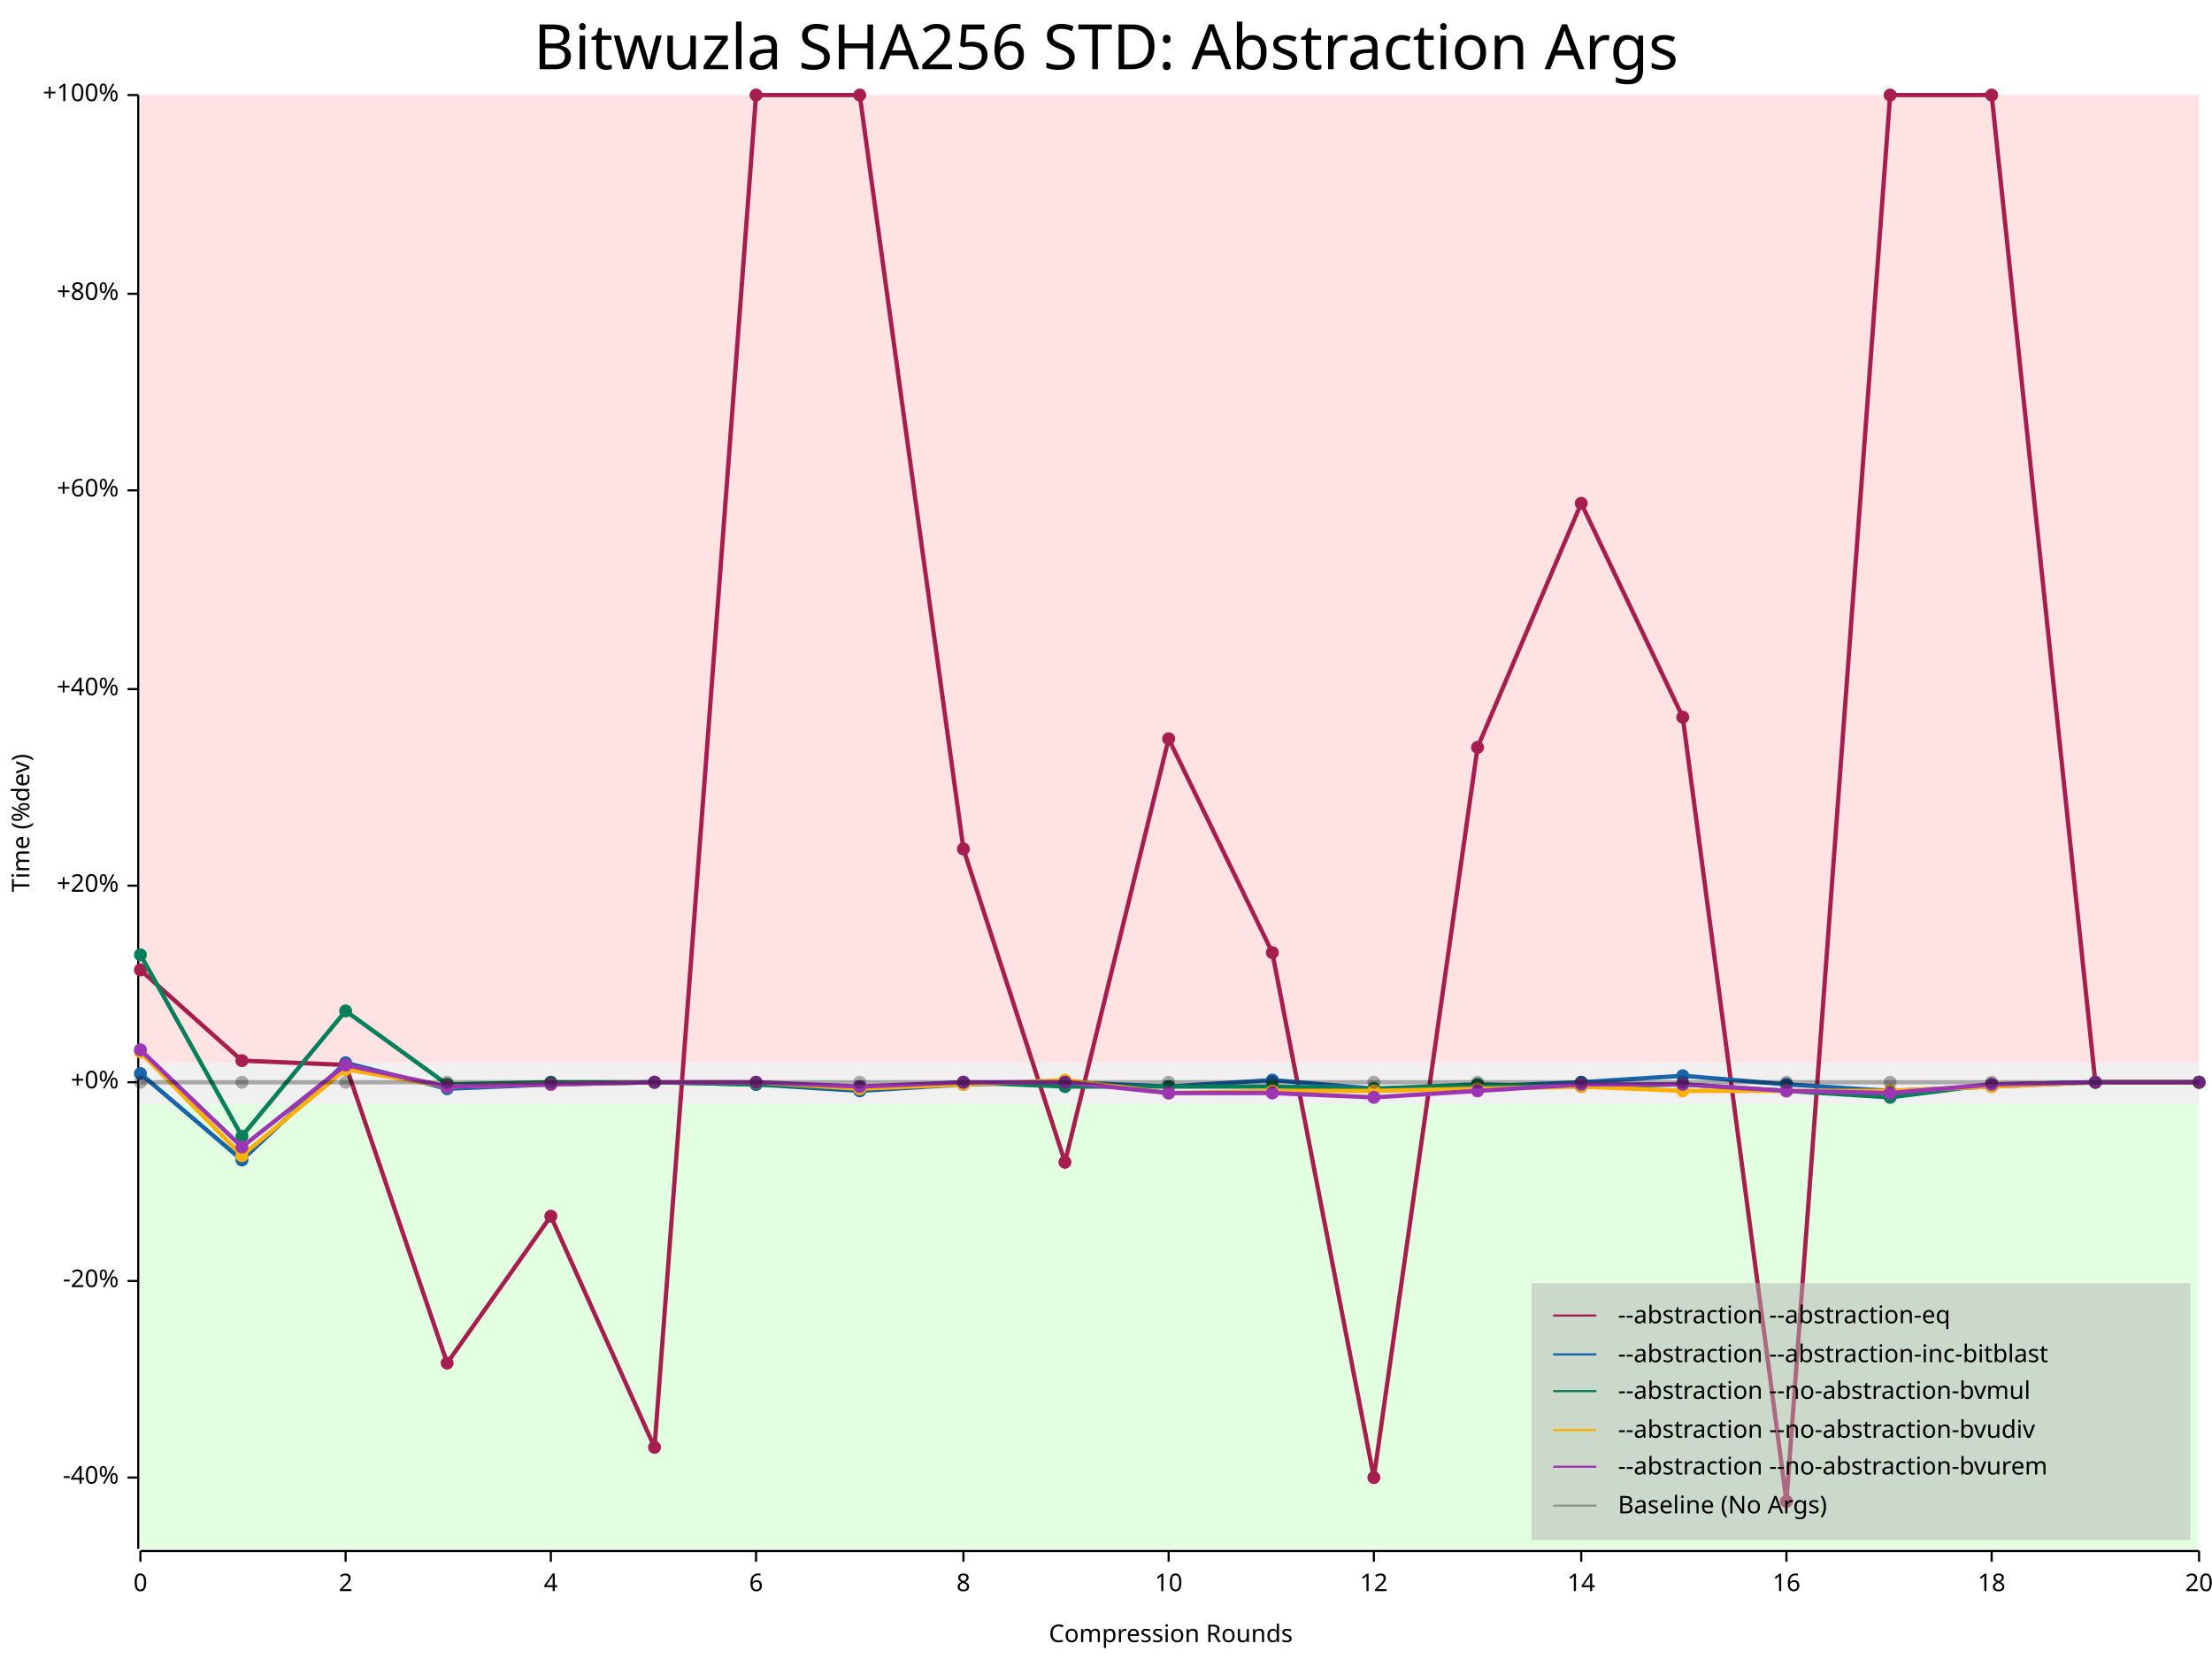
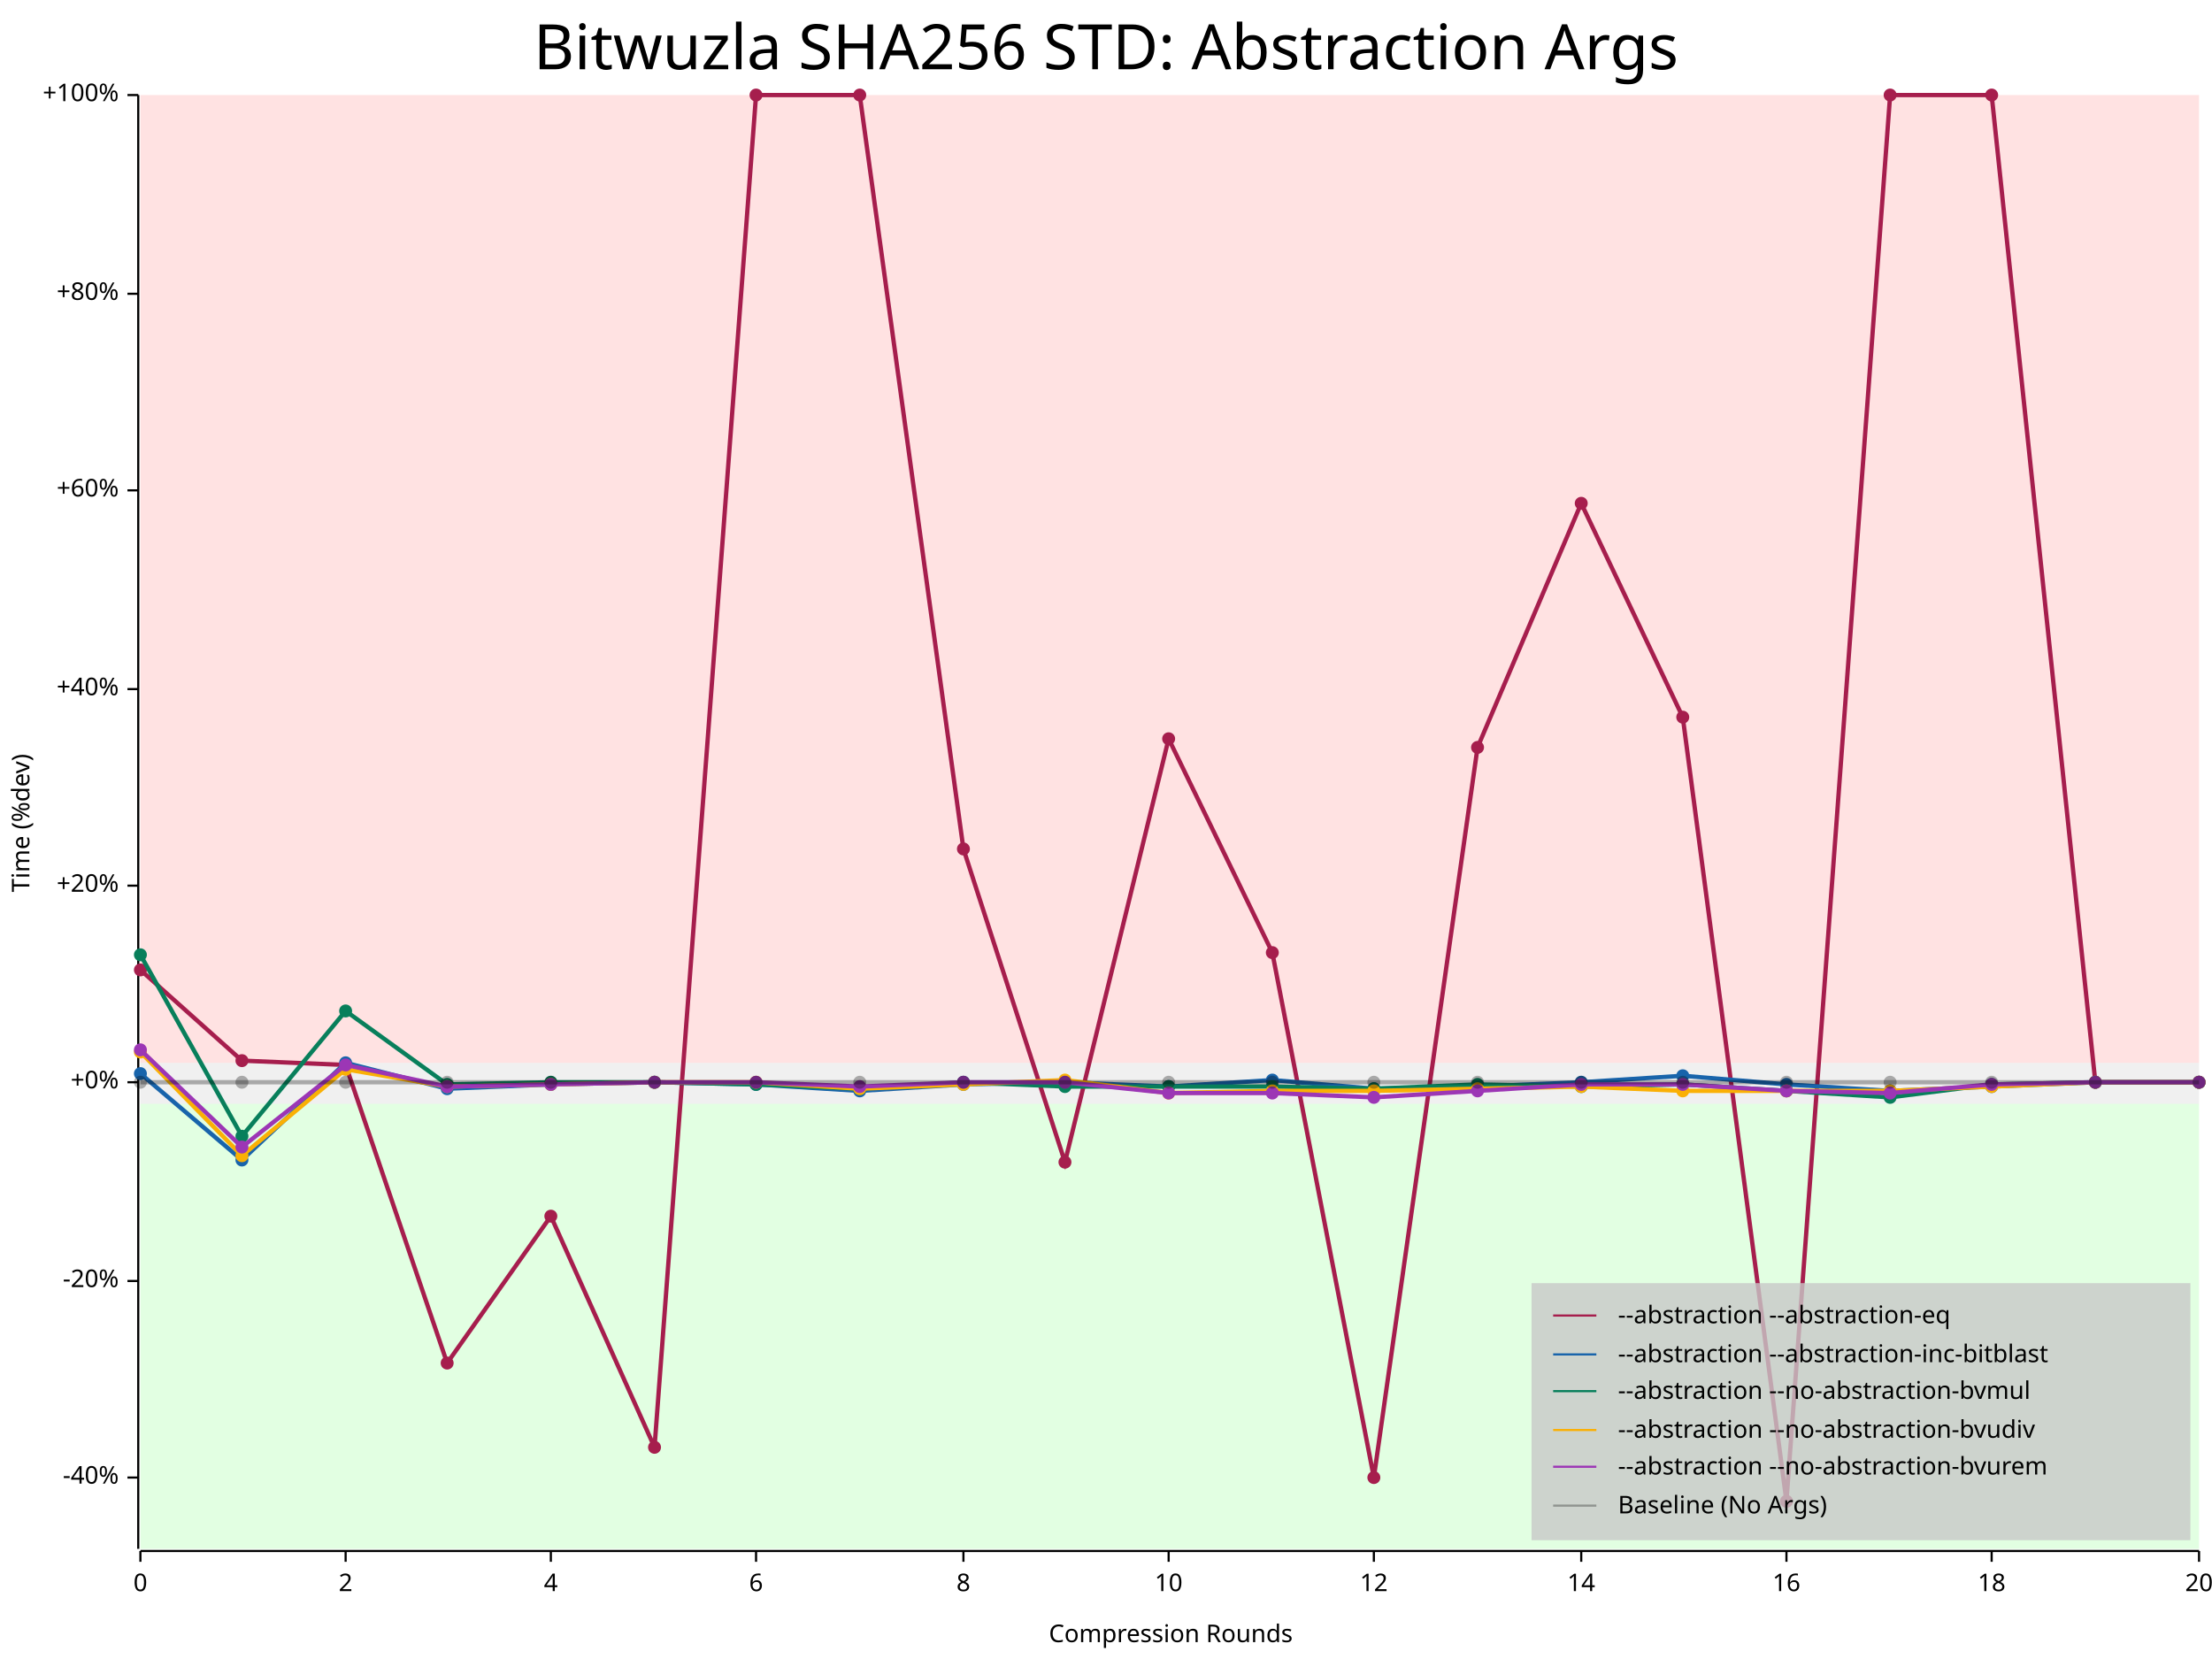
<svg xmlns="http://www.w3.org/2000/svg" width="1024" height="768" viewBox="0 0 1024 768">
  <rect x="0" y="0" width="1024" height="768" opacity="1" fill="#FFFFFF" stroke="none" />
  <text x="512" y="10" dy="0.76em" text-anchor="middle" font-family="noto sans" font-size="29.032" opacity="1" fill="#000000">
Bitwuzla SHA256 STD: Abstraction Args
</text>
  <rect x="65" y="511" width="953" height="206" opacity="0.4" fill="#B6FFB6" stroke="none" />
  <rect x="65" y="492" width="953" height="19" opacity="0.2" fill="#B6B6B6" stroke="none" />
  <rect x="65" y="44" width="953" height="448" opacity="0.4" fill="#FFB6B6" stroke="none" />
  <text x="542" y="763" dy="-0.5ex" text-anchor="middle" font-family="noto sans" font-size="11.29" opacity="1" fill="#000000">
Compression Rounds
</text>
  <polyline fill="none" opacity="1" stroke="#000000" stroke-width="1" points="65,718 1018,718 " />
  <text x="65" y="728" dy="0.76em" text-anchor="middle" font-family="noto sans" font-size="11.29" opacity="1" fill="#000000">
0
</text>
  <polyline fill="none" opacity="1" stroke="#000000" stroke-width="1" points="65,718 65,723 " />
  <text x="160" y="728" dy="0.76em" text-anchor="middle" font-family="noto sans" font-size="11.29" opacity="1" fill="#000000">
2
</text>
  <polyline fill="none" opacity="1" stroke="#000000" stroke-width="1" points="160,718 160,723 " />
  <text x="255" y="728" dy="0.76em" text-anchor="middle" font-family="noto sans" font-size="11.29" opacity="1" fill="#000000">
4
</text>
  <polyline fill="none" opacity="1" stroke="#000000" stroke-width="1" points="255,718 255,723 " />
  <text x="350" y="728" dy="0.76em" text-anchor="middle" font-family="noto sans" font-size="11.29" opacity="1" fill="#000000">
6
</text>
  <polyline fill="none" opacity="1" stroke="#000000" stroke-width="1" points="350,718 350,723 " />
  <text x="446" y="728" dy="0.76em" text-anchor="middle" font-family="noto sans" font-size="11.29" opacity="1" fill="#000000">
8
</text>
  <polyline fill="none" opacity="1" stroke="#000000" stroke-width="1" points="446,718 446,723 " />
  <text x="541" y="728" dy="0.76em" text-anchor="middle" font-family="noto sans" font-size="11.29" opacity="1" fill="#000000">
10
</text>
  <polyline fill="none" opacity="1" stroke="#000000" stroke-width="1" points="541,718 541,723 " />
  <text x="636" y="728" dy="0.76em" text-anchor="middle" font-family="noto sans" font-size="11.29" opacity="1" fill="#000000">
12
</text>
  <polyline fill="none" opacity="1" stroke="#000000" stroke-width="1" points="636,718 636,723 " />
  <text x="732" y="728" dy="0.76em" text-anchor="middle" font-family="noto sans" font-size="11.29" opacity="1" fill="#000000">
14
</text>
  <polyline fill="none" opacity="1" stroke="#000000" stroke-width="1" points="732,718 732,723 " />
  <text x="827" y="728" dy="0.76em" text-anchor="middle" font-family="noto sans" font-size="11.29" opacity="1" fill="#000000">
16
</text>
  <polyline fill="none" opacity="1" stroke="#000000" stroke-width="1" points="827,718 827,723 " />
  <text x="922" y="728" dy="0.76em" text-anchor="middle" font-family="noto sans" font-size="11.29" opacity="1" fill="#000000">
18
</text>
  <polyline fill="none" opacity="1" stroke="#000000" stroke-width="1" points="922,718 922,723 " />
  <text x="1018" y="728" dy="0.76em" text-anchor="middle" font-family="noto sans" font-size="11.29" opacity="1" fill="#000000">
20
</text>
  <polyline fill="none" opacity="1" stroke="#000000" stroke-width="1" points="1018,718 1018,723 " />
  <text x="5" y="381" dy="0.76em" text-anchor="middle" font-family="noto sans" font-size="11.29" opacity="1" fill="#000000" transform="rotate(270, 5, 381)">
Time (%dev)
</text>
  <polyline fill="none" opacity="1" stroke="#000000" stroke-width="1" points="64,44 64,717 " />
  <text x="55" y="684" dy="0.5ex" text-anchor="end" font-family="noto sans" font-size="11.29" opacity="1" fill="#000000">
-40%
</text>
  <polyline fill="none" opacity="1" stroke="#000000" stroke-width="1" points="59,684 64,684 " />
  <text x="55" y="593" dy="0.5ex" text-anchor="end" font-family="noto sans" font-size="11.29" opacity="1" fill="#000000">
-20%
</text>
  <polyline fill="none" opacity="1" stroke="#000000" stroke-width="1" points="59,593 64,593 " />
  <text x="55" y="501" dy="0.5ex" text-anchor="end" font-family="noto sans" font-size="11.29" opacity="1" fill="#000000">
+0%
</text>
  <polyline fill="none" opacity="1" stroke="#000000" stroke-width="1" points="59,501 64,501 " />
  <text x="55" y="410" dy="0.5ex" text-anchor="end" font-family="noto sans" font-size="11.29" opacity="1" fill="#000000">
+20%
</text>
  <polyline fill="none" opacity="1" stroke="#000000" stroke-width="1" points="59,410 64,410 " />
  <text x="55" y="319" dy="0.5ex" text-anchor="end" font-family="noto sans" font-size="11.29" opacity="1" fill="#000000">
+40%
</text>
  <polyline fill="none" opacity="1" stroke="#000000" stroke-width="1" points="59,319 64,319 " />
  <text x="55" y="227" dy="0.5ex" text-anchor="end" font-family="noto sans" font-size="11.29" opacity="1" fill="#000000">
+60%
</text>
  <polyline fill="none" opacity="1" stroke="#000000" stroke-width="1" points="59,227 64,227 " />
  <text x="55" y="136" dy="0.5ex" text-anchor="end" font-family="noto sans" font-size="11.29" opacity="1" fill="#000000">
+80%
</text>
  <polyline fill="none" opacity="1" stroke="#000000" stroke-width="1" points="59,136 64,136 " />
  <text x="55" y="44" dy="0.5ex" text-anchor="end" font-family="noto sans" font-size="11.29" opacity="1" fill="#000000">
+100%
</text>
  <polyline fill="none" opacity="1" stroke="#000000" stroke-width="1" points="59,44 64,44 " />
  <polyline fill="none" opacity="1" stroke="#A61E4D" stroke-width="2" points="65,449 112,491 160,493 207,631 255,563 303,670 350,44 398,44 446,393 493,538 541,342 589,441 636,684 684,346 732,233 779,332 827,695 875,44 922,44 970,501 1018,501 " />
  <circle cx="65" cy="449" r="3" opacity="1" fill="#A61E4D" stroke="none" stroke-width="1" />
  <circle cx="112" cy="491" r="3" opacity="1" fill="#A61E4D" stroke="none" stroke-width="1" />
  <circle cx="160" cy="493" r="3" opacity="1" fill="#A61E4D" stroke="none" stroke-width="1" />
  <circle cx="207" cy="631" r="3" opacity="1" fill="#A61E4D" stroke="none" stroke-width="1" />
  <circle cx="255" cy="563" r="3" opacity="1" fill="#A61E4D" stroke="none" stroke-width="1" />
  <circle cx="303" cy="670" r="3" opacity="1" fill="#A61E4D" stroke="none" stroke-width="1" />
  <circle cx="350" cy="44" r="3" opacity="1" fill="#A61E4D" stroke="none" stroke-width="1" />
  <circle cx="398" cy="44" r="3" opacity="1" fill="#A61E4D" stroke="none" stroke-width="1" />
  <circle cx="446" cy="393" r="3" opacity="1" fill="#A61E4D" stroke="none" stroke-width="1" />
  <circle cx="493" cy="538" r="3" opacity="1" fill="#A61E4D" stroke="none" stroke-width="1" />
  <circle cx="541" cy="342" r="3" opacity="1" fill="#A61E4D" stroke="none" stroke-width="1" />
  <circle cx="589" cy="441" r="3" opacity="1" fill="#A61E4D" stroke="none" stroke-width="1" />
  <circle cx="636" cy="684" r="3" opacity="1" fill="#A61E4D" stroke="none" stroke-width="1" />
  <circle cx="684" cy="346" r="3" opacity="1" fill="#A61E4D" stroke="none" stroke-width="1" />
  <circle cx="732" cy="233" r="3" opacity="1" fill="#A61E4D" stroke="none" stroke-width="1" />
  <circle cx="779" cy="332" r="3" opacity="1" fill="#A61E4D" stroke="none" stroke-width="1" />
  <circle cx="827" cy="695" r="3" opacity="1" fill="#A61E4D" stroke="none" stroke-width="1" />
  <circle cx="875" cy="44" r="3" opacity="1" fill="#A61E4D" stroke="none" stroke-width="1" />
  <circle cx="922" cy="44" r="3" opacity="1" fill="#A61E4D" stroke="none" stroke-width="1" />
  <circle cx="970" cy="501" r="3" opacity="1" fill="#A61E4D" stroke="none" stroke-width="1" />
  <circle cx="1018" cy="501" r="3" opacity="1" fill="#A61E4D" stroke="none" stroke-width="1" />
  <polyline fill="none" opacity="1" stroke="#1864AB" stroke-width="2" points="65,497 112,537 160,492 207,504 255,502 303,501 350,502 398,505 446,502 493,501 541,503 589,500 636,504 684,503 732,501 779,498 827,502 875,505 922,503 970,501 1018,501 " />
  <circle cx="65" cy="497" r="3" opacity="1" fill="#1864AB" stroke="none" stroke-width="1" />
  <circle cx="112" cy="537" r="3" opacity="1" fill="#1864AB" stroke="none" stroke-width="1" />
  <circle cx="160" cy="492" r="3" opacity="1" fill="#1864AB" stroke="none" stroke-width="1" />
  <circle cx="207" cy="504" r="3" opacity="1" fill="#1864AB" stroke="none" stroke-width="1" />
  <circle cx="255" cy="502" r="3" opacity="1" fill="#1864AB" stroke="none" stroke-width="1" />
  <circle cx="303" cy="501" r="3" opacity="1" fill="#1864AB" stroke="none" stroke-width="1" />
  <circle cx="350" cy="502" r="3" opacity="1" fill="#1864AB" stroke="none" stroke-width="1" />
  <circle cx="398" cy="505" r="3" opacity="1" fill="#1864AB" stroke="none" stroke-width="1" />
  <circle cx="446" cy="502" r="3" opacity="1" fill="#1864AB" stroke="none" stroke-width="1" />
  <circle cx="493" cy="501" r="3" opacity="1" fill="#1864AB" stroke="none" stroke-width="1" />
  <circle cx="541" cy="503" r="3" opacity="1" fill="#1864AB" stroke="none" stroke-width="1" />
  <circle cx="589" cy="500" r="3" opacity="1" fill="#1864AB" stroke="none" stroke-width="1" />
  <circle cx="636" cy="504" r="3" opacity="1" fill="#1864AB" stroke="none" stroke-width="1" />
  <circle cx="684" cy="503" r="3" opacity="1" fill="#1864AB" stroke="none" stroke-width="1" />
  <circle cx="732" cy="501" r="3" opacity="1" fill="#1864AB" stroke="none" stroke-width="1" />
  <circle cx="779" cy="498" r="3" opacity="1" fill="#1864AB" stroke="none" stroke-width="1" />
  <circle cx="827" cy="502" r="3" opacity="1" fill="#1864AB" stroke="none" stroke-width="1" />
  <circle cx="875" cy="505" r="3" opacity="1" fill="#1864AB" stroke="none" stroke-width="1" />
  <circle cx="922" cy="503" r="3" opacity="1" fill="#1864AB" stroke="none" stroke-width="1" />
  <circle cx="970" cy="501" r="3" opacity="1" fill="#1864AB" stroke="none" stroke-width="1" />
  <circle cx="1018" cy="501" r="3" opacity="1" fill="#1864AB" stroke="none" stroke-width="1" />
  <polyline fill="none" opacity="1" stroke="#087F5B" stroke-width="2" points="65,442 112,526 160,468 207,502 255,501 303,501 350,502 398,504 446,501 493,503 541,503 589,503 636,504 684,502 732,503 779,502 827,505 875,508 922,502 970,501 1018,501 " />
  <circle cx="65" cy="442" r="3" opacity="1" fill="#087F5B" stroke="none" stroke-width="1" />
  <circle cx="112" cy="526" r="3" opacity="1" fill="#087F5B" stroke="none" stroke-width="1" />
  <circle cx="160" cy="468" r="3" opacity="1" fill="#087F5B" stroke="none" stroke-width="1" />
  <circle cx="207" cy="502" r="3" opacity="1" fill="#087F5B" stroke="none" stroke-width="1" />
  <circle cx="255" cy="501" r="3" opacity="1" fill="#087F5B" stroke="none" stroke-width="1" />
  <circle cx="303" cy="501" r="3" opacity="1" fill="#087F5B" stroke="none" stroke-width="1" />
  <circle cx="350" cy="502" r="3" opacity="1" fill="#087F5B" stroke="none" stroke-width="1" />
  <circle cx="398" cy="504" r="3" opacity="1" fill="#087F5B" stroke="none" stroke-width="1" />
  <circle cx="446" cy="501" r="3" opacity="1" fill="#087F5B" stroke="none" stroke-width="1" />
  <circle cx="493" cy="503" r="3" opacity="1" fill="#087F5B" stroke="none" stroke-width="1" />
  <circle cx="541" cy="503" r="3" opacity="1" fill="#087F5B" stroke="none" stroke-width="1" />
  <circle cx="589" cy="503" r="3" opacity="1" fill="#087F5B" stroke="none" stroke-width="1" />
  <circle cx="636" cy="504" r="3" opacity="1" fill="#087F5B" stroke="none" stroke-width="1" />
  <circle cx="684" cy="502" r="3" opacity="1" fill="#087F5B" stroke="none" stroke-width="1" />
  <circle cx="732" cy="503" r="3" opacity="1" fill="#087F5B" stroke="none" stroke-width="1" />
  <circle cx="779" cy="502" r="3" opacity="1" fill="#087F5B" stroke="none" stroke-width="1" />
  <circle cx="827" cy="505" r="3" opacity="1" fill="#087F5B" stroke="none" stroke-width="1" />
  <circle cx="875" cy="508" r="3" opacity="1" fill="#087F5B" stroke="none" stroke-width="1" />
  <circle cx="922" cy="502" r="3" opacity="1" fill="#087F5B" stroke="none" stroke-width="1" />
  <circle cx="970" cy="501" r="3" opacity="1" fill="#087F5B" stroke="none" stroke-width="1" />
  <circle cx="1018" cy="501" r="3" opacity="1" fill="#087F5B" stroke="none" stroke-width="1" />
  <polyline fill="none" opacity="1" stroke="#FAB005" stroke-width="2" points="65,487 112,535 160,495 207,503 255,502 303,501 350,501 398,504 446,502 493,500 541,506 589,505 636,505 684,504 732,503 779,505 827,505 875,505 922,503 970,501 1018,501 " />
  <circle cx="65" cy="487" r="3" opacity="1" fill="#FAB005" stroke="none" stroke-width="1" />
  <circle cx="112" cy="535" r="3" opacity="1" fill="#FAB005" stroke="none" stroke-width="1" />
  <circle cx="160" cy="495" r="3" opacity="1" fill="#FAB005" stroke="none" stroke-width="1" />
  <circle cx="207" cy="503" r="3" opacity="1" fill="#FAB005" stroke="none" stroke-width="1" />
  <circle cx="255" cy="502" r="3" opacity="1" fill="#FAB005" stroke="none" stroke-width="1" />
  <circle cx="303" cy="501" r="3" opacity="1" fill="#FAB005" stroke="none" stroke-width="1" />
  <circle cx="350" cy="501" r="3" opacity="1" fill="#FAB005" stroke="none" stroke-width="1" />
  <circle cx="398" cy="504" r="3" opacity="1" fill="#FAB005" stroke="none" stroke-width="1" />
  <circle cx="446" cy="502" r="3" opacity="1" fill="#FAB005" stroke="none" stroke-width="1" />
  <circle cx="493" cy="500" r="3" opacity="1" fill="#FAB005" stroke="none" stroke-width="1" />
  <circle cx="541" cy="506" r="3" opacity="1" fill="#FAB005" stroke="none" stroke-width="1" />
  <circle cx="589" cy="505" r="3" opacity="1" fill="#FAB005" stroke="none" stroke-width="1" />
  <circle cx="636" cy="505" r="3" opacity="1" fill="#FAB005" stroke="none" stroke-width="1" />
  <circle cx="684" cy="504" r="3" opacity="1" fill="#FAB005" stroke="none" stroke-width="1" />
  <circle cx="732" cy="503" r="3" opacity="1" fill="#FAB005" stroke="none" stroke-width="1" />
  <circle cx="779" cy="505" r="3" opacity="1" fill="#FAB005" stroke="none" stroke-width="1" />
  <circle cx="827" cy="505" r="3" opacity="1" fill="#FAB005" stroke="none" stroke-width="1" />
  <circle cx="875" cy="505" r="3" opacity="1" fill="#FAB005" stroke="none" stroke-width="1" />
  <circle cx="922" cy="503" r="3" opacity="1" fill="#FAB005" stroke="none" stroke-width="1" />
  <circle cx="970" cy="501" r="3" opacity="1" fill="#FAB005" stroke="none" stroke-width="1" />
  <circle cx="1018" cy="501" r="3" opacity="1" fill="#FAB005" stroke="none" stroke-width="1" />
  <polyline fill="none" opacity="1" stroke="#9C36B5" stroke-width="2" points="65,486 112,531 160,493 207,503 255,502 303,501 350,501 398,503 446,501 493,501 541,506 589,506 636,508 684,505 732,502 779,502 827,505 875,506 922,502 970,501 1018,501 " />
  <circle cx="65" cy="486" r="3" opacity="1" fill="#9C36B5" stroke="none" stroke-width="1" />
  <circle cx="112" cy="531" r="3" opacity="1" fill="#9C36B5" stroke="none" stroke-width="1" />
  <circle cx="160" cy="493" r="3" opacity="1" fill="#9C36B5" stroke="none" stroke-width="1" />
  <circle cx="207" cy="503" r="3" opacity="1" fill="#9C36B5" stroke="none" stroke-width="1" />
  <circle cx="255" cy="502" r="3" opacity="1" fill="#9C36B5" stroke="none" stroke-width="1" />
  <circle cx="303" cy="501" r="3" opacity="1" fill="#9C36B5" stroke="none" stroke-width="1" />
  <circle cx="350" cy="501" r="3" opacity="1" fill="#9C36B5" stroke="none" stroke-width="1" />
  <circle cx="398" cy="503" r="3" opacity="1" fill="#9C36B5" stroke="none" stroke-width="1" />
  <circle cx="446" cy="501" r="3" opacity="1" fill="#9C36B5" stroke="none" stroke-width="1" />
  <circle cx="493" cy="501" r="3" opacity="1" fill="#9C36B5" stroke="none" stroke-width="1" />
  <circle cx="541" cy="506" r="3" opacity="1" fill="#9C36B5" stroke="none" stroke-width="1" />
  <circle cx="589" cy="506" r="3" opacity="1" fill="#9C36B5" stroke="none" stroke-width="1" />
  <circle cx="636" cy="508" r="3" opacity="1" fill="#9C36B5" stroke="none" stroke-width="1" />
  <circle cx="684" cy="505" r="3" opacity="1" fill="#9C36B5" stroke="none" stroke-width="1" />
  <circle cx="732" cy="502" r="3" opacity="1" fill="#9C36B5" stroke="none" stroke-width="1" />
  <circle cx="779" cy="502" r="3" opacity="1" fill="#9C36B5" stroke="none" stroke-width="1" />
  <circle cx="827" cy="505" r="3" opacity="1" fill="#9C36B5" stroke="none" stroke-width="1" />
  <circle cx="875" cy="506" r="3" opacity="1" fill="#9C36B5" stroke="none" stroke-width="1" />
  <circle cx="922" cy="502" r="3" opacity="1" fill="#9C36B5" stroke="none" stroke-width="1" />
  <circle cx="970" cy="501" r="3" opacity="1" fill="#9C36B5" stroke="none" stroke-width="1" />
  <circle cx="1018" cy="501" r="3" opacity="1" fill="#9C36B5" stroke="none" stroke-width="1" />
  <polyline fill="none" opacity="0.3" stroke="#000000" stroke-width="2" points="65,501 112,501 160,501 207,501 255,501 303,501 350,501 398,501 446,501 493,501 541,501 589,501 636,501 684,501 732,501 779,501 827,501 875,501 922,501 970,501 1018,501 " />
  <circle cx="65" cy="501" r="3" opacity="0.3" fill="#000000" stroke="none" stroke-width="1" />
  <circle cx="112" cy="501" r="3" opacity="0.3" fill="#000000" stroke="none" stroke-width="1" />
  <circle cx="160" cy="501" r="3" opacity="0.3" fill="#000000" stroke="none" stroke-width="1" />
  <circle cx="207" cy="501" r="3" opacity="0.3" fill="#000000" stroke="none" stroke-width="1" />
  <circle cx="255" cy="501" r="3" opacity="0.3" fill="#000000" stroke="none" stroke-width="1" />
  <circle cx="303" cy="501" r="3" opacity="0.3" fill="#000000" stroke="none" stroke-width="1" />
  <circle cx="350" cy="501" r="3" opacity="0.3" fill="#000000" stroke="none" stroke-width="1" />
  <circle cx="398" cy="501" r="3" opacity="0.3" fill="#000000" stroke="none" stroke-width="1" />
  <circle cx="446" cy="501" r="3" opacity="0.3" fill="#000000" stroke="none" stroke-width="1" />
  <circle cx="493" cy="501" r="3" opacity="0.3" fill="#000000" stroke="none" stroke-width="1" />
  <circle cx="541" cy="501" r="3" opacity="0.3" fill="#000000" stroke="none" stroke-width="1" />
  <circle cx="589" cy="501" r="3" opacity="0.3" fill="#000000" stroke="none" stroke-width="1" />
  <circle cx="636" cy="501" r="3" opacity="0.3" fill="#000000" stroke="none" stroke-width="1" />
  <circle cx="684" cy="501" r="3" opacity="0.3" fill="#000000" stroke="none" stroke-width="1" />
  <circle cx="732" cy="501" r="3" opacity="0.3" fill="#000000" stroke="none" stroke-width="1" />
  <circle cx="779" cy="501" r="3" opacity="0.3" fill="#000000" stroke="none" stroke-width="1" />
  <circle cx="827" cy="501" r="3" opacity="0.3" fill="#000000" stroke="none" stroke-width="1" />
  <circle cx="875" cy="501" r="3" opacity="0.3" fill="#000000" stroke="none" stroke-width="1" />
  <circle cx="922" cy="501" r="3" opacity="0.3" fill="#000000" stroke="none" stroke-width="1" />
  <circle cx="970" cy="501" r="3" opacity="0.3" fill="#000000" stroke="none" stroke-width="1" />
  <circle cx="1018" cy="501" r="3" opacity="0.3" fill="#000000" stroke="none" stroke-width="1" />
-   <rect x="709" y="594" width="305" height="119" opacity="0.5" fill="#B4B4B4" stroke="none" />
+   <rect x="709" y="594" width="305" height="119" opacity="0.8" fill="#C8C8C8" stroke="none" />
  <text x="749" y="604" dy="0.76em" text-anchor="start" font-family="noto sans" font-size="11.29" opacity="1" fill="#000000">
--abstraction --abstraction-eq
</text>
  <text x="749" y="622" dy="0.76em" text-anchor="start" font-family="noto sans" font-size="11.29" opacity="1" fill="#000000">
--abstraction --abstraction-inc-bitblast
</text>
  <text x="749" y="639" dy="0.76em" text-anchor="start" font-family="noto sans" font-size="11.29" opacity="1" fill="#000000">
--abstraction --no-abstraction-bvmul
</text>
  <text x="749" y="657" dy="0.76em" text-anchor="start" font-family="noto sans" font-size="11.29" opacity="1" fill="#000000">
--abstraction --no-abstraction-bvudiv
</text>
  <text x="749" y="674" dy="0.76em" text-anchor="start" font-family="noto sans" font-size="11.29" opacity="1" fill="#000000">
--abstraction --no-abstraction-bvurem
</text>
  <text x="749" y="692" dy="0.76em" text-anchor="start" font-family="noto sans" font-size="11.29" opacity="1" fill="#000000">
Baseline (No Args)
</text>
  <polyline fill="none" opacity="1" stroke="#A61E4D" stroke-width="1" points="719,609 739,609 " />
  <polyline fill="none" opacity="1" stroke="#1864AB" stroke-width="1" points="719,627 739,627 " />
  <polyline fill="none" opacity="1" stroke="#087F5B" stroke-width="1" points="719,644 739,644 " />
  <polyline fill="none" opacity="1" stroke="#FAB005" stroke-width="1" points="719,662 739,662 " />
  <polyline fill="none" opacity="1" stroke="#9C36B5" stroke-width="1" points="719,679 739,679 " />
  <polyline fill="none" opacity="0.3" stroke="#000000" stroke-width="1" points="719,697 739,697 " />
</svg>
